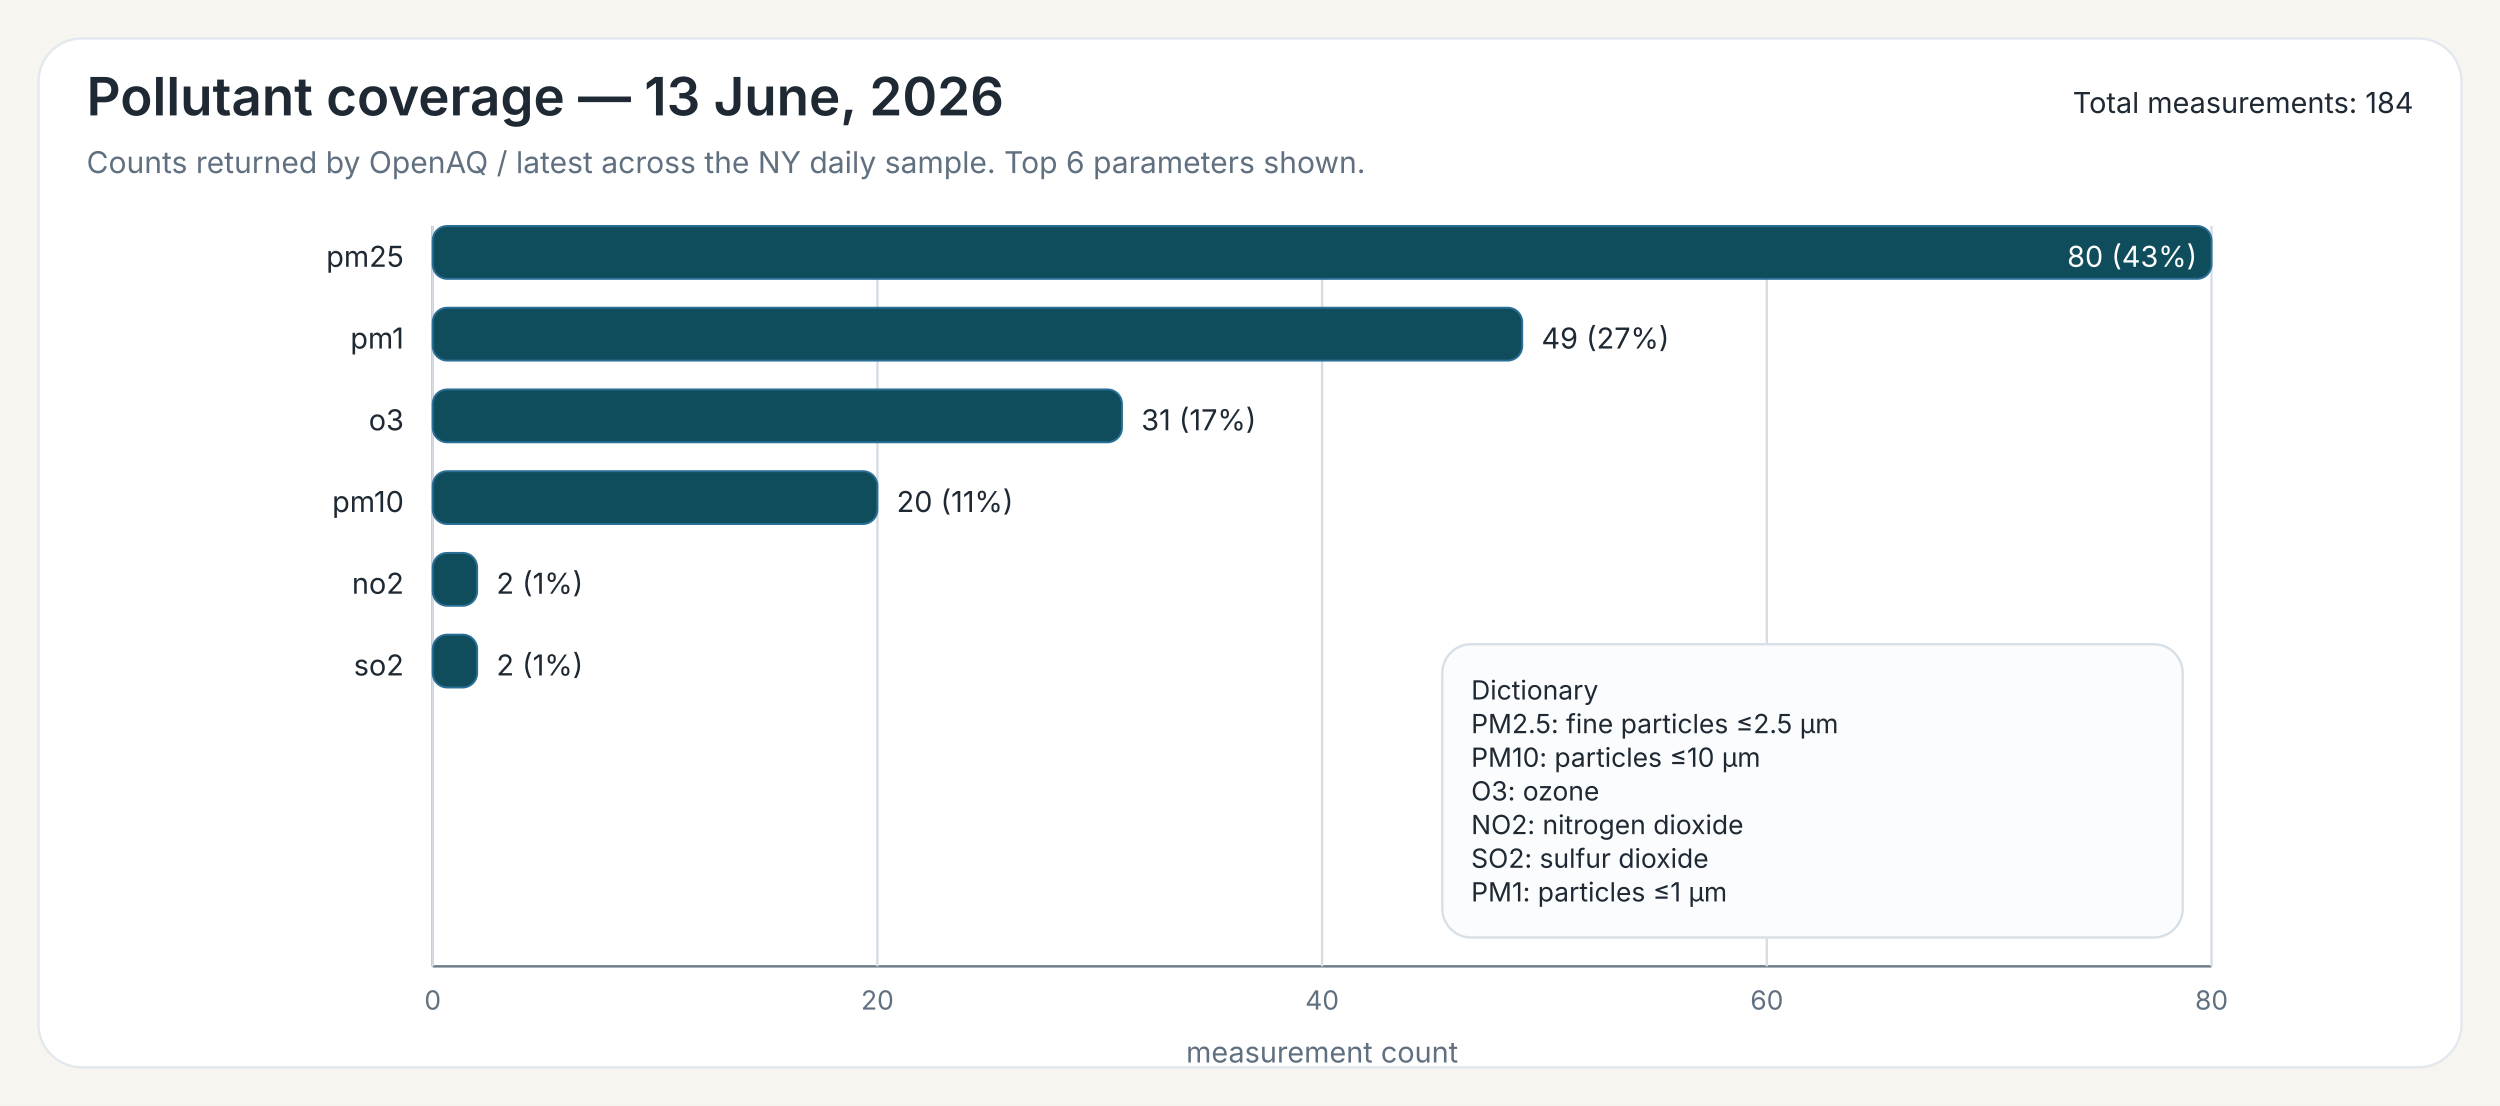
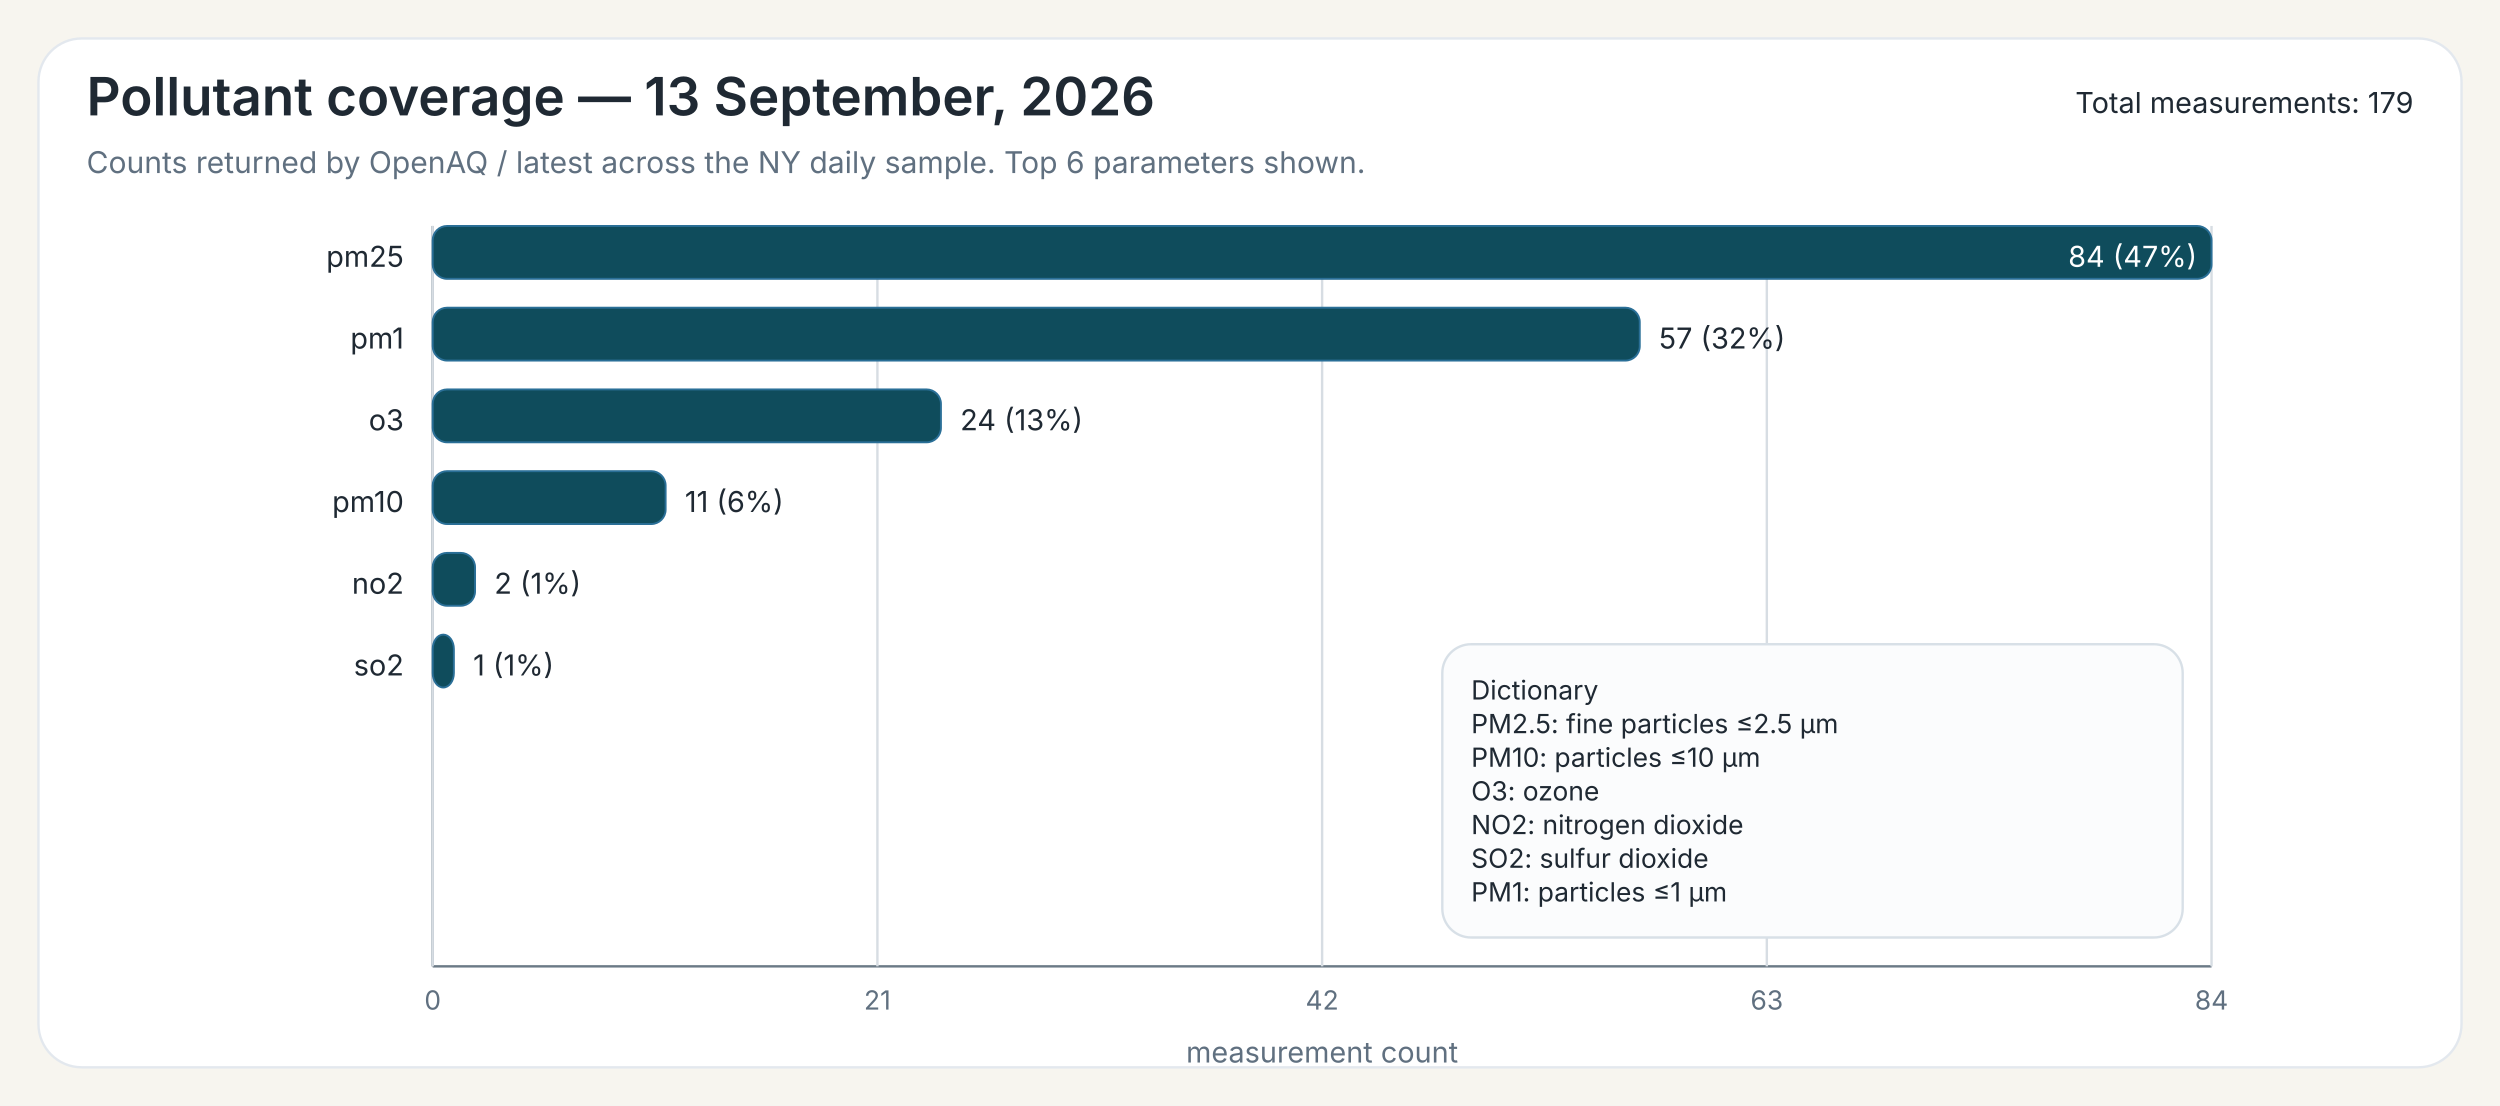
<svg xmlns="http://www.w3.org/2000/svg" width="1040" height="460">
  <rect x="0" y="0" width="1040" height="460" fill="#F7F5EF" />
  <rect x="16" y="16" width="1008" height="428" rx="18" ry="18" fill="#FFFFFF" stroke="#E3E8EE" stroke-width="1" />
-   <text x="36" y="48" font-family="Public Sans, Inter, Aptos, Segoe UI, Arial, sans-serif" font-size="22" font-weight="600" fill="#1F2933">Pollutant coverage — 13 June, 2026</text>
+   <text x="36" y="48" font-family="Public Sans, Inter, Aptos, Segoe UI, Arial, sans-serif" font-size="22" font-weight="600" fill="#1F2933">Pollutant coverage — 13 September, 2026</text>
  <text x="36" y="72" font-family="Public Sans, Inter, Aptos, Segoe UI, Arial, sans-serif" font-size="12.5" font-weight="400" fill="#607080">Counts returned by OpenAQ / latest across the NY daily sample. Top 6 parameters shown.</text>
-   <text x="1004" y="47" font-family="Public Sans, Inter, Aptos, Segoe UI, Arial, sans-serif" font-size="12" text-anchor="end" fill="#1F2933">Total measurements: 184</text>
+   <text x="1004" y="47" font-family="Public Sans, Inter, Aptos, Segoe UI, Arial, sans-serif" font-size="12" text-anchor="end" fill="#1F2933">Total measurements: 179</text>
  <line x1="180" y1="94" x2="180" y2="402" stroke="#6B7A86" stroke-width="1" />
  <line x1="180" y1="402" x2="920" y2="402" stroke="#6B7A86" stroke-width="1" />
  <line x1="180.00" y1="94" x2="180.00" y2="402" stroke="#D7DDE3" stroke-width="1" />
  <text x="180.00" y="420" font-family="Inter, Aptos, Segoe UI, Arial, sans-serif" font-size="11" text-anchor="middle" fill="#607080">0</text>
  <line x1="365.00" y1="94" x2="365.00" y2="402" stroke="#D7DDE3" stroke-width="1" />
-   <text x="365.00" y="420" font-family="Inter, Aptos, Segoe UI, Arial, sans-serif" font-size="11" text-anchor="middle" fill="#607080">20</text>
+   <text x="365.00" y="420" font-family="Inter, Aptos, Segoe UI, Arial, sans-serif" font-size="11" text-anchor="middle" fill="#607080">21</text>
  <line x1="550.00" y1="94" x2="550.00" y2="402" stroke="#D7DDE3" stroke-width="1" />
-   <text x="550.00" y="420" font-family="Inter, Aptos, Segoe UI, Arial, sans-serif" font-size="11" text-anchor="middle" fill="#607080">40</text>
+   <text x="550.00" y="420" font-family="Inter, Aptos, Segoe UI, Arial, sans-serif" font-size="11" text-anchor="middle" fill="#607080">42</text>
  <line x1="735.00" y1="94" x2="735.00" y2="402" stroke="#D7DDE3" stroke-width="1" />
-   <text x="735.00" y="420" font-family="Inter, Aptos, Segoe UI, Arial, sans-serif" font-size="11" text-anchor="middle" fill="#607080">60</text>
+   <text x="735.00" y="420" font-family="Inter, Aptos, Segoe UI, Arial, sans-serif" font-size="11" text-anchor="middle" fill="#607080">63</text>
  <line x1="920.00" y1="94" x2="920.00" y2="402" stroke="#D7DDE3" stroke-width="1" />
-   <text x="920.00" y="420" font-family="Inter, Aptos, Segoe UI, Arial, sans-serif" font-size="11" text-anchor="middle" fill="#607080">80</text>
+   <text x="920.00" y="420" font-family="Inter, Aptos, Segoe UI, Arial, sans-serif" font-size="11" text-anchor="middle" fill="#607080">84</text>
  <text x="550.00" y="442" font-family="Inter, Aptos, Segoe UI, Arial, sans-serif" font-size="12" text-anchor="middle" fill="#607080">measurement count</text>
  <text x="168" y="111" font-family="Inter, Aptos, Segoe UI, Arial, sans-serif" font-size="12" text-anchor="end" fill="#1F2933">pm25</text>
  <rect x="180" y="94" width="740.00" height="22" rx="6" ry="6" fill="#0F4C5C" stroke="#2A6F97" stroke-width="0.8" />
-   <text x="914.00" y="111" font-family="Inter, Aptos, Segoe UI, Arial, sans-serif" font-size="12" fill="white" text-anchor="end">80 (43%)</text>
+   <text x="914.00" y="111" font-family="Inter, Aptos, Segoe UI, Arial, sans-serif" font-size="12" fill="white" text-anchor="end">84 (47%)</text>
  <text x="168" y="145" font-family="Inter, Aptos, Segoe UI, Arial, sans-serif" font-size="12" text-anchor="end" fill="#1F2933">pm1</text>
-   <rect x="180" y="128" width="453.25" height="22" rx="6" ry="6" fill="#0F4C5C" stroke="#2A6F97" stroke-width="0.8" />
-   <text x="641.25" y="145" font-family="Inter, Aptos, Segoe UI, Arial, sans-serif" font-size="12" fill="#1F2933">49 (27%)</text>
+   <rect x="180" y="128" width="502.14" height="22" rx="6" ry="6" fill="#0F4C5C" stroke="#2A6F97" stroke-width="0.8" />
+   <text x="690.14" y="145" font-family="Inter, Aptos, Segoe UI, Arial, sans-serif" font-size="12" fill="#1F2933">57 (32%)</text>
  <text x="168" y="179" font-family="Inter, Aptos, Segoe UI, Arial, sans-serif" font-size="12" text-anchor="end" fill="#1F2933">o3</text>
-   <rect x="180" y="162" width="286.75" height="22" rx="6" ry="6" fill="#0F4C5C" stroke="#2A6F97" stroke-width="0.8" />
-   <text x="474.75" y="179" font-family="Inter, Aptos, Segoe UI, Arial, sans-serif" font-size="12" fill="#1F2933">31 (17%)</text>
+   <rect x="180" y="162" width="211.43" height="22" rx="6" ry="6" fill="#0F4C5C" stroke="#2A6F97" stroke-width="0.8" />
+   <text x="399.43" y="179" font-family="Inter, Aptos, Segoe UI, Arial, sans-serif" font-size="12" fill="#1F2933">24 (13%)</text>
  <text x="168" y="213" font-family="Inter, Aptos, Segoe UI, Arial, sans-serif" font-size="12" text-anchor="end" fill="#1F2933">pm10</text>
-   <rect x="180" y="196" width="185.00" height="22" rx="6" ry="6" fill="#0F4C5C" stroke="#2A6F97" stroke-width="0.8" />
-   <text x="373.00" y="213" font-family="Inter, Aptos, Segoe UI, Arial, sans-serif" font-size="12" fill="#1F2933">20 (11%)</text>
+   <rect x="180" y="196" width="96.90" height="22" rx="6" ry="6" fill="#0F4C5C" stroke="#2A6F97" stroke-width="0.8" />
+   <text x="284.90" y="213" font-family="Inter, Aptos, Segoe UI, Arial, sans-serif" font-size="12" fill="#1F2933">11 (6%)</text>
  <text x="168" y="247" font-family="Inter, Aptos, Segoe UI, Arial, sans-serif" font-size="12" text-anchor="end" fill="#1F2933">no2</text>
-   <rect x="180" y="230" width="18.50" height="22" rx="6" ry="6" fill="#0F4C5C" stroke="#2A6F97" stroke-width="0.8" />
-   <text x="206.50" y="247" font-family="Inter, Aptos, Segoe UI, Arial, sans-serif" font-size="12" fill="#1F2933">2 (1%)</text>
+   <rect x="180" y="230" width="17.62" height="22" rx="6" ry="6" fill="#0F4C5C" stroke="#2A6F97" stroke-width="0.8" />
+   <text x="205.62" y="247" font-family="Inter, Aptos, Segoe UI, Arial, sans-serif" font-size="12" fill="#1F2933">2 (1%)</text>
  <text x="168" y="281" font-family="Inter, Aptos, Segoe UI, Arial, sans-serif" font-size="12" text-anchor="end" fill="#1F2933">so2</text>
-   <rect x="180" y="264" width="18.50" height="22" rx="6" ry="6" fill="#0F4C5C" stroke="#2A6F97" stroke-width="0.8" />
-   <text x="206.50" y="281" font-family="Inter, Aptos, Segoe UI, Arial, sans-serif" font-size="12" fill="#1F2933">2 (1%)</text>
+   <rect x="180" y="264" width="8.81" height="22" rx="6" ry="6" fill="#0F4C5C" stroke="#2A6F97" stroke-width="0.8" />
+   <text x="196.81" y="281" font-family="Inter, Aptos, Segoe UI, Arial, sans-serif" font-size="12" fill="#1F2933">1 (1%)</text>
  <rect x="600.00" y="268.00" width="308" height="122" rx="12" ry="12" fill="#FBFCFD" stroke="#D8E0E7" stroke-width="1" />
  <text x="612.00" y="291.00" font-family="Inter, Aptos, Segoe UI, Arial, sans-serif" font-size="11" fill="#1F2933">Dictionary</text>
  <text x="612.00" y="305.00" font-family="Inter, Aptos, Segoe UI, Arial, sans-serif" font-size="11" fill="#1F2933">PM2.5: fine particles ≤2.5 µm</text>
  <text x="612.00" y="319.00" font-family="Inter, Aptos, Segoe UI, Arial, sans-serif" font-size="11" fill="#1F2933">PM10: particles ≤10 µm</text>
  <text x="612.00" y="333.00" font-family="Inter, Aptos, Segoe UI, Arial, sans-serif" font-size="11" fill="#1F2933">O3: ozone</text>
  <text x="612.00" y="347.00" font-family="Inter, Aptos, Segoe UI, Arial, sans-serif" font-size="11" fill="#1F2933">NO2: nitrogen dioxide</text>
  <text x="612.00" y="361.00" font-family="Inter, Aptos, Segoe UI, Arial, sans-serif" font-size="11" fill="#1F2933">SO2: sulfur dioxide</text>
  <text x="612.00" y="375.00" font-family="Inter, Aptos, Segoe UI, Arial, sans-serif" font-size="11" fill="#1F2933">PM1: particles ≤1 µm</text>
</svg>
